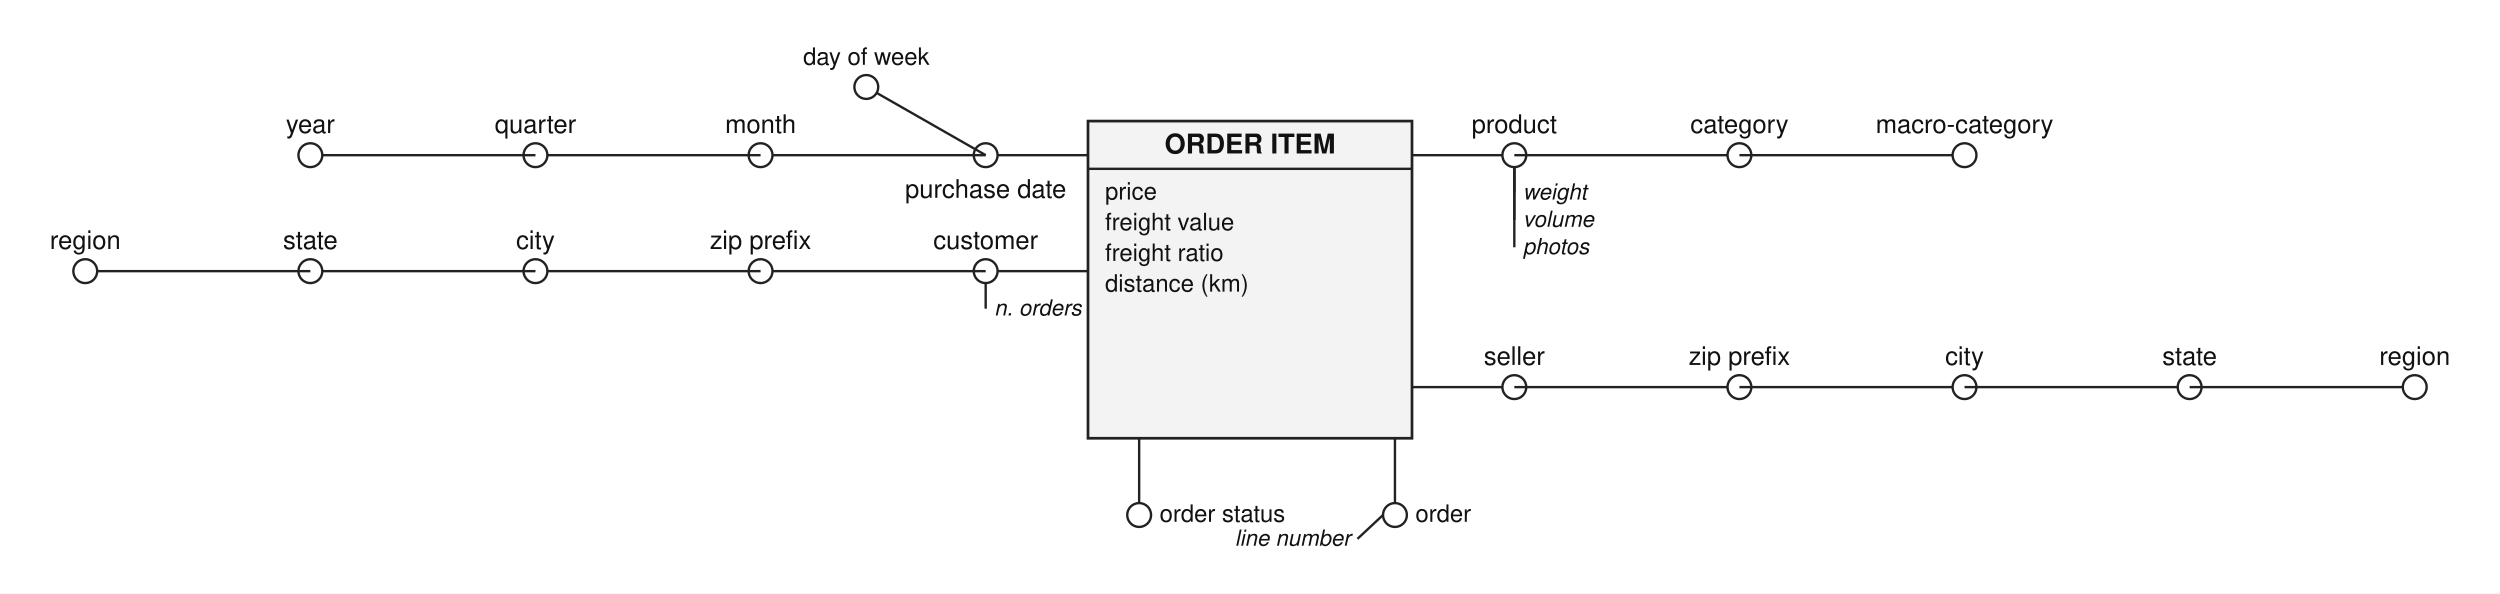
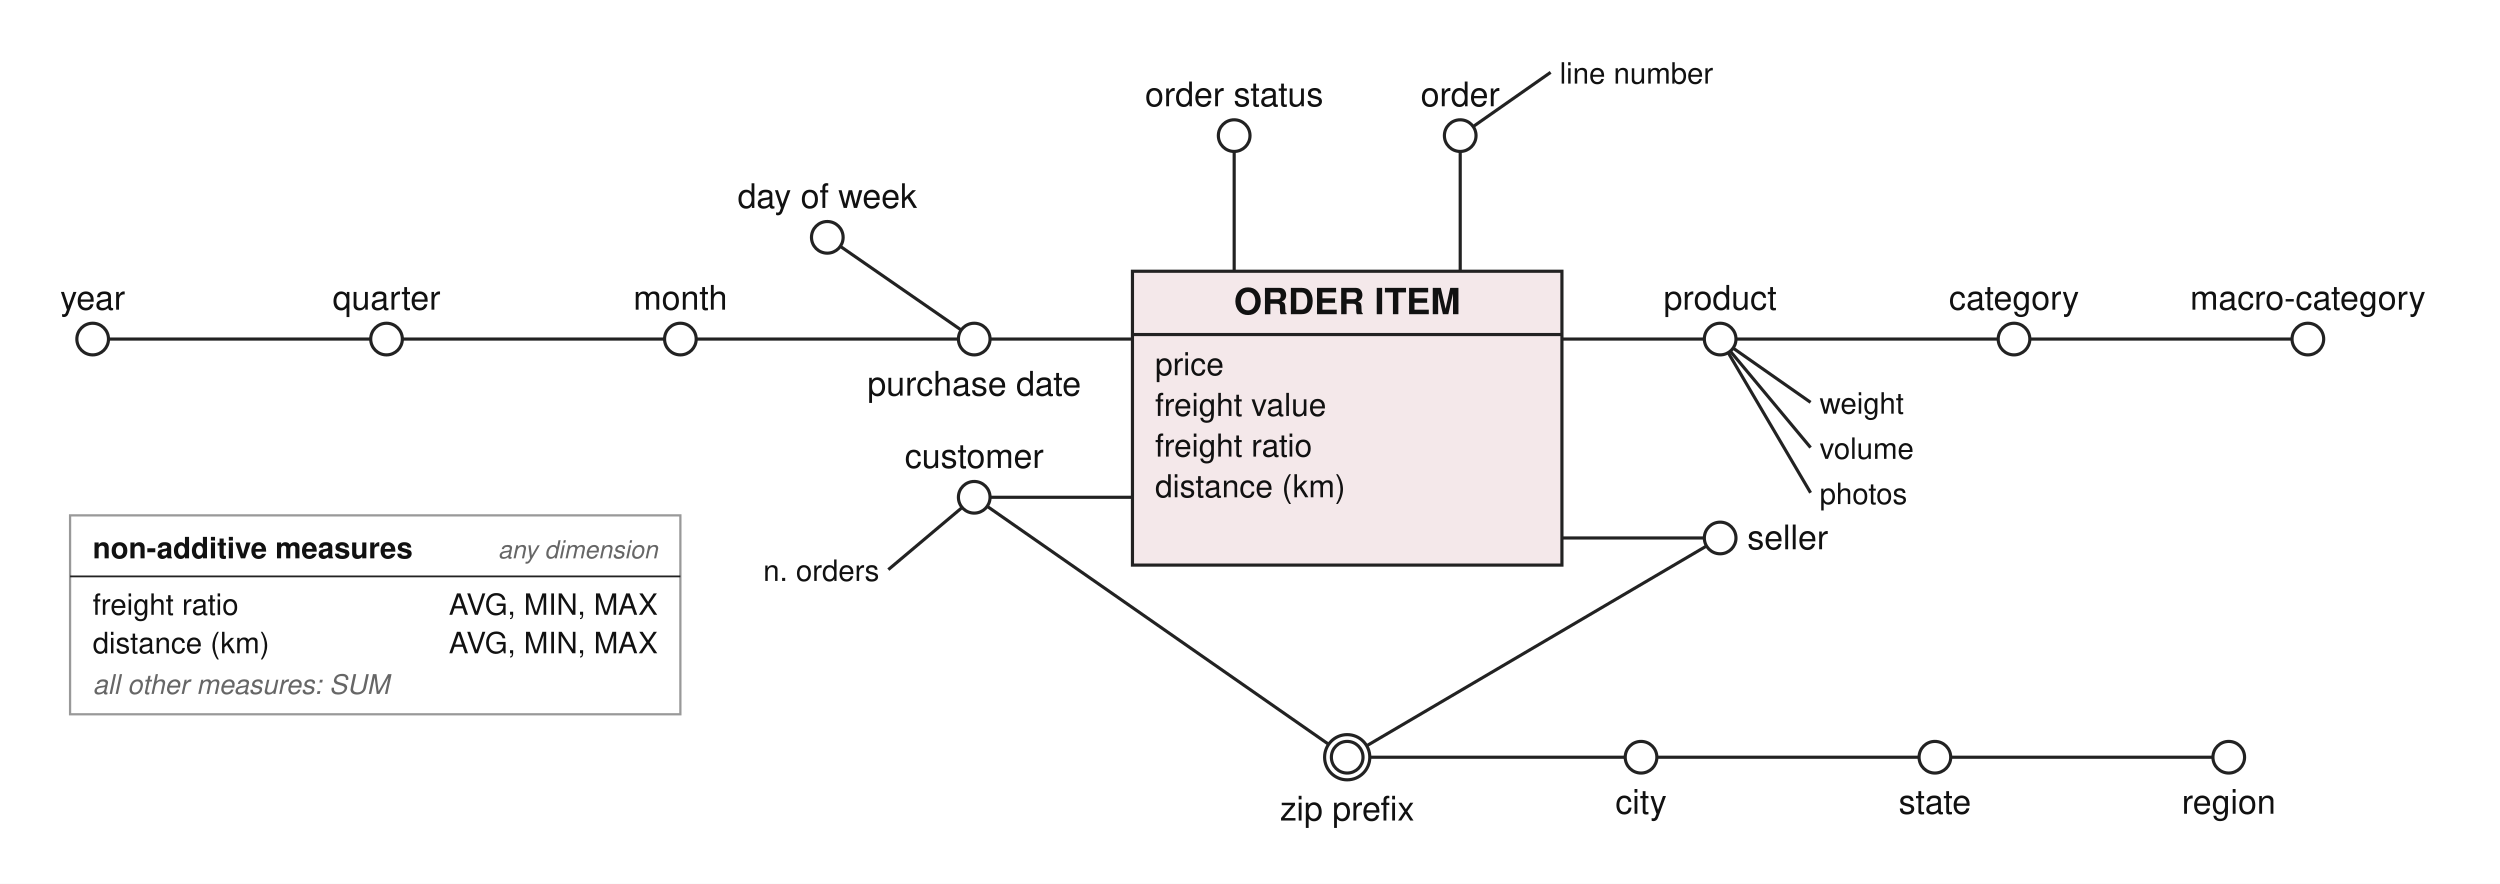
- <svg xmlns="http://www.w3.org/2000/svg" viewBox="-638 -71 1466 348" width="1466" height="348">
-   <rect x="-638" y="-71" width="1466" height="348" fill="#fff" />
-   <rect x="0" y="0" width="190" height="186" fill="#f3f3f3" stroke="#222" stroke-width="1.6" />
-   <line x1="0" y1="28" x2="190" y2="28" stroke="#222" stroke-width="1.4" />
-   <text x="95" y="19" font-family="Helvetica, Arial, sans-serif" font-size="16" font-weight="bold" text-anchor="middle" fill="#111">ORDER ITEM</text>
-   <text x="10" y="46" font-family="Helvetica, Arial, sans-serif" font-size="14" font-weight="normal" text-anchor="start" fill="#111">price</text>
-   <text x="10" y="64" font-family="Helvetica, Arial, sans-serif" font-size="14" font-weight="normal" text-anchor="start" fill="#111">freight value</text>
-   <text x="10" y="82" font-family="Helvetica, Arial, sans-serif" font-size="14" font-weight="normal" text-anchor="start" fill="#111">freight ratio</text>
-   <text x="10" y="100" font-family="Helvetica, Arial, sans-serif" font-size="14" font-weight="normal" text-anchor="start" fill="#111">distance (km)</text>
-   <line x1="0" y1="20" x2="-60" y2="20" stroke="#222" stroke-width="1.4" />
-   <circle cx="-60" cy="20" r="7" fill="#fff" stroke="#222" stroke-width="1.4" />
-   <text x="-60" y="45" font-family="Helvetica, Arial, sans-serif" font-size="15" font-weight="normal" text-anchor="middle" fill="#111">purchase date</text>
-   <line x1="-60" y1="20" x2="-130" y2="-20" stroke="#222" stroke-width="1.4" />
-   <circle cx="-130" cy="-20" r="7" fill="#fff" stroke="#222" stroke-width="1.4" />
-   <text x="-130" y="-33" font-family="Helvetica, Arial, sans-serif" font-size="14" font-weight="normal" text-anchor="middle" fill="#111">day of week</text>
-   <line x1="-60" y1="20" x2="-192" y2="20" stroke="#222" stroke-width="1.4" />
-   <circle cx="-192" cy="20" r="7" fill="#fff" stroke="#222" stroke-width="1.4" />
-   <text x="-192" y="7" font-family="Helvetica, Arial, sans-serif" font-size="15" font-weight="normal" text-anchor="middle" fill="#111">month</text>
-   <line x1="-192" y1="20" x2="-324" y2="20" stroke="#222" stroke-width="1.4" />
-   <circle cx="-324" cy="20" r="7" fill="#fff" stroke="#222" stroke-width="1.4" />
-   <text x="-324" y="7" font-family="Helvetica, Arial, sans-serif" font-size="15" font-weight="normal" text-anchor="middle" fill="#111">quarter</text>
-   <line x1="-324" y1="20" x2="-456" y2="20" stroke="#222" stroke-width="1.4" />
-   <circle cx="-456" cy="20" r="7" fill="#fff" stroke="#222" stroke-width="1.4" />
-   <text x="-456" y="7" font-family="Helvetica, Arial, sans-serif" font-size="15" font-weight="normal" text-anchor="middle" fill="#111">year</text>
-   <line x1="0" y1="88" x2="-60" y2="88" stroke="#222" stroke-width="1.4" />
-   <circle cx="-60" cy="88" r="7" fill="#fff" stroke="#222" stroke-width="1.4" />
-   <text x="-60" y="75" font-family="Helvetica, Arial, sans-serif" font-size="15" font-weight="normal" text-anchor="middle" fill="#111">customer</text>
-   <line x1="-60" y1="95" x2="-60" y2="110" stroke="#222" stroke-width="1.4" />
-   <text x="-55" y="114" font-family="Helvetica, Arial, sans-serif" font-size="13" font-weight="normal" text-anchor="start" font-style="italic" fill="#111">n. orders</text>
-   <line x1="-60" y1="88" x2="-192" y2="88" stroke="#222" stroke-width="1.4" />
-   <circle cx="-192" cy="88" r="7" fill="#fff" stroke="#222" stroke-width="1.4" />
-   <text x="-192" y="75" font-family="Helvetica, Arial, sans-serif" font-size="15" font-weight="normal" text-anchor="middle" fill="#111">zip prefix</text>
-   <line x1="-192" y1="88" x2="-324" y2="88" stroke="#222" stroke-width="1.4" />
-   <circle cx="-324" cy="88" r="7" fill="#fff" stroke="#222" stroke-width="1.4" />
-   <text x="-324" y="75" font-family="Helvetica, Arial, sans-serif" font-size="15" font-weight="normal" text-anchor="middle" fill="#111">city</text>
-   <line x1="-324" y1="88" x2="-456" y2="88" stroke="#222" stroke-width="1.4" />
-   <circle cx="-456" cy="88" r="7" fill="#fff" stroke="#222" stroke-width="1.4" />
-   <text x="-456" y="75" font-family="Helvetica, Arial, sans-serif" font-size="15" font-weight="normal" text-anchor="middle" fill="#111">state</text>
-   <line x1="-456" y1="88" x2="-588" y2="88" stroke="#222" stroke-width="1.4" />
-   <circle cx="-588" cy="88" r="7" fill="#fff" stroke="#222" stroke-width="1.4" />
-   <text x="-588" y="75" font-family="Helvetica, Arial, sans-serif" font-size="15" font-weight="normal" text-anchor="middle" fill="#111">region</text>
-   <line x1="190" y1="20" x2="250" y2="20" stroke="#222" stroke-width="1.4" />
-   <circle cx="250" cy="20" r="7" fill="#fff" stroke="#222" stroke-width="1.4" />
-   <text x="250" y="7" font-family="Helvetica, Arial, sans-serif" font-size="15" font-weight="normal" text-anchor="middle" fill="#111">product</text>
-   <line x1="250" y1="27" x2="250" y2="42" stroke="#222" stroke-width="1.4" />
-   <text x="255" y="46" font-family="Helvetica, Arial, sans-serif" font-size="13" font-weight="normal" text-anchor="start" font-style="italic" fill="#111">weight</text>
-   <line x1="250" y1="27" x2="250" y2="58" stroke="#222" stroke-width="1.4" />
-   <text x="255" y="62" font-family="Helvetica, Arial, sans-serif" font-size="13" font-weight="normal" text-anchor="start" font-style="italic" fill="#111">volume</text>
-   <line x1="250" y1="27" x2="250" y2="74" stroke="#222" stroke-width="1.4" />
-   <text x="255" y="78" font-family="Helvetica, Arial, sans-serif" font-size="13" font-weight="normal" text-anchor="start" font-style="italic" fill="#111">photos</text>
-   <line x1="250" y1="20" x2="382" y2="20" stroke="#222" stroke-width="1.4" />
-   <circle cx="382" cy="20" r="7" fill="#fff" stroke="#222" stroke-width="1.4" />
-   <text x="382" y="7" font-family="Helvetica, Arial, sans-serif" font-size="15" font-weight="normal" text-anchor="middle" fill="#111">category</text>
-   <line x1="382" y1="20" x2="514" y2="20" stroke="#222" stroke-width="1.4" />
-   <circle cx="514" cy="20" r="7" fill="#fff" stroke="#222" stroke-width="1.4" />
-   <text x="514" y="7" font-family="Helvetica, Arial, sans-serif" font-size="15" font-weight="normal" text-anchor="middle" fill="#111">macro-category</text>
-   <line x1="190" y1="156" x2="250" y2="156" stroke="#222" stroke-width="1.4" />
-   <circle cx="250" cy="156" r="7" fill="#fff" stroke="#222" stroke-width="1.4" />
-   <text x="250" y="143" font-family="Helvetica, Arial, sans-serif" font-size="15" font-weight="normal" text-anchor="middle" fill="#111">seller</text>
-   <line x1="250" y1="156" x2="382" y2="156" stroke="#222" stroke-width="1.4" />
-   <circle cx="382" cy="156" r="7" fill="#fff" stroke="#222" stroke-width="1.4" />
-   <text x="382" y="143" font-family="Helvetica, Arial, sans-serif" font-size="15" font-weight="normal" text-anchor="middle" fill="#111">zip prefix</text>
-   <line x1="382" y1="156" x2="514" y2="156" stroke="#222" stroke-width="1.4" />
-   <circle cx="514" cy="156" r="7" fill="#fff" stroke="#222" stroke-width="1.4" />
-   <text x="514" y="143" font-family="Helvetica, Arial, sans-serif" font-size="15" font-weight="normal" text-anchor="middle" fill="#111">city</text>
-   <line x1="514" y1="156" x2="646" y2="156" stroke="#222" stroke-width="1.4" />
-   <circle cx="646" cy="156" r="7" fill="#fff" stroke="#222" stroke-width="1.4" />
-   <text x="646" y="143" font-family="Helvetica, Arial, sans-serif" font-size="15" font-weight="normal" text-anchor="middle" fill="#111">state</text>
-   <line x1="646" y1="156" x2="778" y2="156" stroke="#222" stroke-width="1.4" />
-   <circle cx="778" cy="156" r="7" fill="#fff" stroke="#222" stroke-width="1.4" />
-   <text x="778" y="143" font-family="Helvetica, Arial, sans-serif" font-size="15" font-weight="normal" text-anchor="middle" fill="#111">region</text>
-   <line x1="30" y1="186" x2="30" y2="231" stroke="#222" stroke-width="1.4" />
-   <circle cx="30" cy="231" r="7" fill="#fff" stroke="#222" stroke-width="1.4" />
-   <text x="42" y="235" font-family="Helvetica, Arial, sans-serif" font-size="14" font-weight="normal" text-anchor="start" fill="#111">order status</text>
-   <line x1="180" y1="186" x2="180" y2="231" stroke="#222" stroke-width="1.4" />
-   <circle cx="180" cy="231" r="7" fill="#fff" stroke="#222" stroke-width="1.4" />
-   <text x="192" y="235" font-family="Helvetica, Arial, sans-serif" font-size="14" font-weight="normal" text-anchor="start" fill="#111">order</text>
-   <line x1="173" y1="231" x2="158" y2="245" stroke="#222" stroke-width="1.4" />
-   <text x="154" y="249" font-family="Helvetica, Arial, sans-serif" font-size="13" font-weight="normal" text-anchor="end" font-style="italic" fill="#111">line number</text>
+ <svg xmlns="http://www.w3.org/2000/svg" viewBox="-501 -120 1106 391" width="1106" height="391">
+   <rect x="-501" y="-120" width="1106" height="391" fill="#fff" />
+   <rect x="0.0" y="0.0" width="190.0" height="130.0" fill="#f4e8ea" stroke="#222" stroke-width="1.4" />
+   <line x1="0.0" y1="28.0" x2="190.0" y2="28.0" stroke="#222" stroke-width="1.4" />
+   <text x="95.0" y="19.0" font-family="Helvetica, Arial, sans-serif" font-size="16" font-weight="bold" text-anchor="middle" fill="#111">ORDER ITEM</text>
+   <text x="10.0" y="46.0" font-family="Helvetica, Arial, sans-serif" font-size="14" font-weight="normal" text-anchor="start" fill="#111">price</text>
+   <text x="10.0" y="64.0" font-family="Helvetica, Arial, sans-serif" font-size="14" font-weight="normal" text-anchor="start" fill="#111">freight value</text>
+   <text x="10.0" y="82.0" font-family="Helvetica, Arial, sans-serif" font-size="14" font-weight="normal" text-anchor="start" fill="#111">freight ratio</text>
+   <text x="10.0" y="100.0" font-family="Helvetica, Arial, sans-serif" font-size="14" font-weight="normal" text-anchor="start" fill="#111">distance (km)</text>
+   <polyline points="0.0,30.0 -70.0,30.0" fill="none" stroke="#222" stroke-width="1.4" />
+   <polyline points="-70.0,30.0 -200.0,30.0" fill="none" stroke="#222" stroke-width="1.4" />
+   <polyline points="-200.0,30.0 -330.0,30.0" fill="none" stroke="#222" stroke-width="1.4" />
+   <polyline points="-330.0,30.0 -460.0,30.0" fill="none" stroke="#222" stroke-width="1.4" />
+   <polyline points="-70.0,30.0 -135.0,-15.0" fill="none" stroke="#222" stroke-width="1.4" />
+   <polyline points="0.0,100.0 -70.0,100.0" fill="none" stroke="#222" stroke-width="1.4" />
+   <polyline points="-70.0,100.0 95.0,215.0" fill="none" stroke="#222" stroke-width="1.4" />
+   <polyline points="190.0,118.0 260.0,118.0" fill="none" stroke="#222" stroke-width="1.4" />
+   <polyline points="260.0,118.0 95.0,215.0" fill="none" stroke="#222" stroke-width="1.4" />
+   <polyline points="95.0,215.0 225.0,215.0" fill="none" stroke="#222" stroke-width="1.4" />
+   <polyline points="225.0,215.0 355.0,215.0" fill="none" stroke="#222" stroke-width="1.4" />
+   <polyline points="355.0,215.0 485.0,215.0" fill="none" stroke="#222" stroke-width="1.4" />
+   <polyline points="190.0,30.0 260.0,30.0" fill="none" stroke="#222" stroke-width="1.4" />
+   <polyline points="260.0,30.0 390.0,30.0" fill="none" stroke="#222" stroke-width="1.4" />
+   <polyline points="390.0,30.0 520.0,30.0" fill="none" stroke="#222" stroke-width="1.4" />
+   <polyline points="45.0,0.0 45.0,-60.0" fill="none" stroke="#222" stroke-width="1.4" />
+   <polyline points="145.0,0.0 145.0,-60.0" fill="none" stroke="#222" stroke-width="1.4" />
+   <line x1="-70.0" y1="100.0" x2="-108.0" y2="132.0" stroke="#222" stroke-width="1.4" />
+   <text x="-112.0" y="137.0" font-family="Helvetica, Arial, sans-serif" font-size="13" font-weight="normal" text-anchor="end" fill="#111">n. orders</text>
+   <line x1="260.0" y1="30.0" x2="300.0" y2="58.0" stroke="#222" stroke-width="1.4" />
+   <text x="304.0" y="63.0" font-family="Helvetica, Arial, sans-serif" font-size="13" font-weight="normal" text-anchor="start" fill="#111">weight</text>
+   <line x1="260.0" y1="30.0" x2="300.0" y2="78.0" stroke="#222" stroke-width="1.4" />
+   <text x="304.0" y="83.0" font-family="Helvetica, Arial, sans-serif" font-size="13" font-weight="normal" text-anchor="start" fill="#111">volume</text>
+   <line x1="260.0" y1="30.0" x2="300.0" y2="98.0" stroke="#222" stroke-width="1.4" />
+   <text x="304.0" y="103.0" font-family="Helvetica, Arial, sans-serif" font-size="13" font-weight="normal" text-anchor="start" fill="#111">photos</text>
+   <line x1="145.0" y1="-60.0" x2="185.0" y2="-88.0" stroke="#222" stroke-width="1.4" />
+   <text x="189.0" y="-83.0" font-family="Helvetica, Arial, sans-serif" font-size="13" font-weight="normal" text-anchor="start" fill="#111">line number</text>
+   <circle cx="-70.0" cy="30.0" r="7" fill="#fff" stroke="#222" stroke-width="1.4" />
+   <text x="-70.0" y="55.0" font-family="Helvetica, Arial, sans-serif" font-size="15" font-weight="normal" text-anchor="middle" fill="#111">purchase date</text>
+   <circle cx="-200.0" cy="30.0" r="7" fill="#fff" stroke="#222" stroke-width="1.4" />
+   <text x="-200.0" y="17.0" font-family="Helvetica, Arial, sans-serif" font-size="15" font-weight="normal" text-anchor="middle" fill="#111">month</text>
+   <circle cx="-330.0" cy="30.0" r="7" fill="#fff" stroke="#222" stroke-width="1.4" />
+   <text x="-330.0" y="17.0" font-family="Helvetica, Arial, sans-serif" font-size="15" font-weight="normal" text-anchor="middle" fill="#111">quarter</text>
+   <circle cx="-460.0" cy="30.0" r="7" fill="#fff" stroke="#222" stroke-width="1.4" />
+   <text x="-460.0" y="17.0" font-family="Helvetica, Arial, sans-serif" font-size="15" font-weight="normal" text-anchor="middle" fill="#111">year</text>
+   <circle cx="-135.0" cy="-15.0" r="7" fill="#fff" stroke="#222" stroke-width="1.4" />
+   <text x="-135.0" y="-28.0" font-family="Helvetica, Arial, sans-serif" font-size="15" font-weight="normal" text-anchor="middle" fill="#111">day of week</text>
+   <circle cx="-70.0" cy="100.0" r="7" fill="#fff" stroke="#222" stroke-width="1.4" />
+   <text x="-70.0" y="87.0" font-family="Helvetica, Arial, sans-serif" font-size="15" font-weight="normal" text-anchor="middle" fill="#111">customer</text>
+   <circle cx="260.0" cy="30.0" r="7" fill="#fff" stroke="#222" stroke-width="1.4" />
+   <text x="260.0" y="17.0" font-family="Helvetica, Arial, sans-serif" font-size="15" font-weight="normal" text-anchor="middle" fill="#111">product</text>
+   <circle cx="390.0" cy="30.0" r="7" fill="#fff" stroke="#222" stroke-width="1.4" />
+   <text x="390.0" y="17.0" font-family="Helvetica, Arial, sans-serif" font-size="15" font-weight="normal" text-anchor="middle" fill="#111">category</text>
+   <circle cx="520.0" cy="30.0" r="7" fill="#fff" stroke="#222" stroke-width="1.4" />
+   <text x="520.0" y="17.0" font-family="Helvetica, Arial, sans-serif" font-size="15" font-weight="normal" text-anchor="middle" fill="#111">macro-category</text>
+   <circle cx="260.0" cy="118.0" r="7" fill="#fff" stroke="#222" stroke-width="1.4" />
+   <text x="272.0" y="123.0" font-family="Helvetica, Arial, sans-serif" font-size="15" font-weight="normal" text-anchor="start" fill="#111">seller</text>
+   <circle cx="95.0" cy="215.0" r="10" fill="#fff" stroke="#222" stroke-width="1.4" />
+   <circle cx="95.0" cy="215.0" r="7" fill="#fff" stroke="#222" stroke-width="1.4" />
+   <text x="95.0" y="243.0" font-family="Helvetica, Arial, sans-serif" font-size="15" font-weight="normal" text-anchor="middle" fill="#111">zip prefix</text>
+   <circle cx="225.0" cy="215.0" r="7" fill="#fff" stroke="#222" stroke-width="1.4" />
+   <text x="225.0" y="240.0" font-family="Helvetica, Arial, sans-serif" font-size="15" font-weight="normal" text-anchor="middle" fill="#111">city</text>
+   <circle cx="355.0" cy="215.0" r="7" fill="#fff" stroke="#222" stroke-width="1.4" />
+   <text x="355.0" y="240.0" font-family="Helvetica, Arial, sans-serif" font-size="15" font-weight="normal" text-anchor="middle" fill="#111">state</text>
+   <circle cx="485.0" cy="215.0" r="7" fill="#fff" stroke="#222" stroke-width="1.4" />
+   <text x="485.0" y="240.0" font-family="Helvetica, Arial, sans-serif" font-size="15" font-weight="normal" text-anchor="middle" fill="#111">region</text>
+   <circle cx="45.0" cy="-60.0" r="7" fill="#fff" stroke="#222" stroke-width="1.4" />
+   <text x="45.0" y="-73.0" font-family="Helvetica, Arial, sans-serif" font-size="15" font-weight="normal" text-anchor="middle" fill="#111">order status</text>
+   <circle cx="145.0" cy="-60.0" r="7" fill="#fff" stroke="#222" stroke-width="1.4" />
+   <text x="145.0" y="-73.0" font-family="Helvetica, Arial, sans-serif" font-size="15" font-weight="normal" text-anchor="middle" fill="#111">order</text>
+   <rect x="-470.0" y="108.0" width="270.0" height="88.0" fill="#fff" stroke="#999" stroke-width="1" />
+   <text x="-460.0" y="127.0" font-family="Helvetica, Arial, sans-serif" font-size="13" font-weight="bold" text-anchor="start" fill="#111">non-additive measures</text>
+   <text x="-210.0" y="127.0" font-family="Helvetica, Arial, sans-serif" font-size="11" font-weight="normal" text-anchor="end" font-style="italic" fill="#666">any dimension</text>
+   <line x1="-470.0" y1="135.0" x2="-200.0" y2="135.0" stroke="#222" stroke-width="0.8" />
+   <text x="-460.0" y="152.0" font-family="Helvetica, Arial, sans-serif" font-size="13" font-weight="normal" text-anchor="start" fill="#111">freight ratio</text>
+   <text x="-210.0" y="152.0" font-family="Helvetica, Arial, sans-serif" font-size="13" font-weight="normal" text-anchor="end" fill="#111">AVG, MIN, MAX</text>
+   <text x="-460.0" y="169.0" font-family="Helvetica, Arial, sans-serif" font-size="13" font-weight="normal" text-anchor="start" fill="#111">distance (km)</text>
+   <text x="-210.0" y="169.0" font-family="Helvetica, Arial, sans-serif" font-size="13" font-weight="normal" text-anchor="end" fill="#111">AVG, MIN, MAX</text>
+   <text x="-460.0" y="187.0" font-family="Helvetica, Arial, sans-serif" font-size="12" font-weight="normal" text-anchor="start" font-style="italic" fill="#666">all other measures: SUM</text>
</svg>
